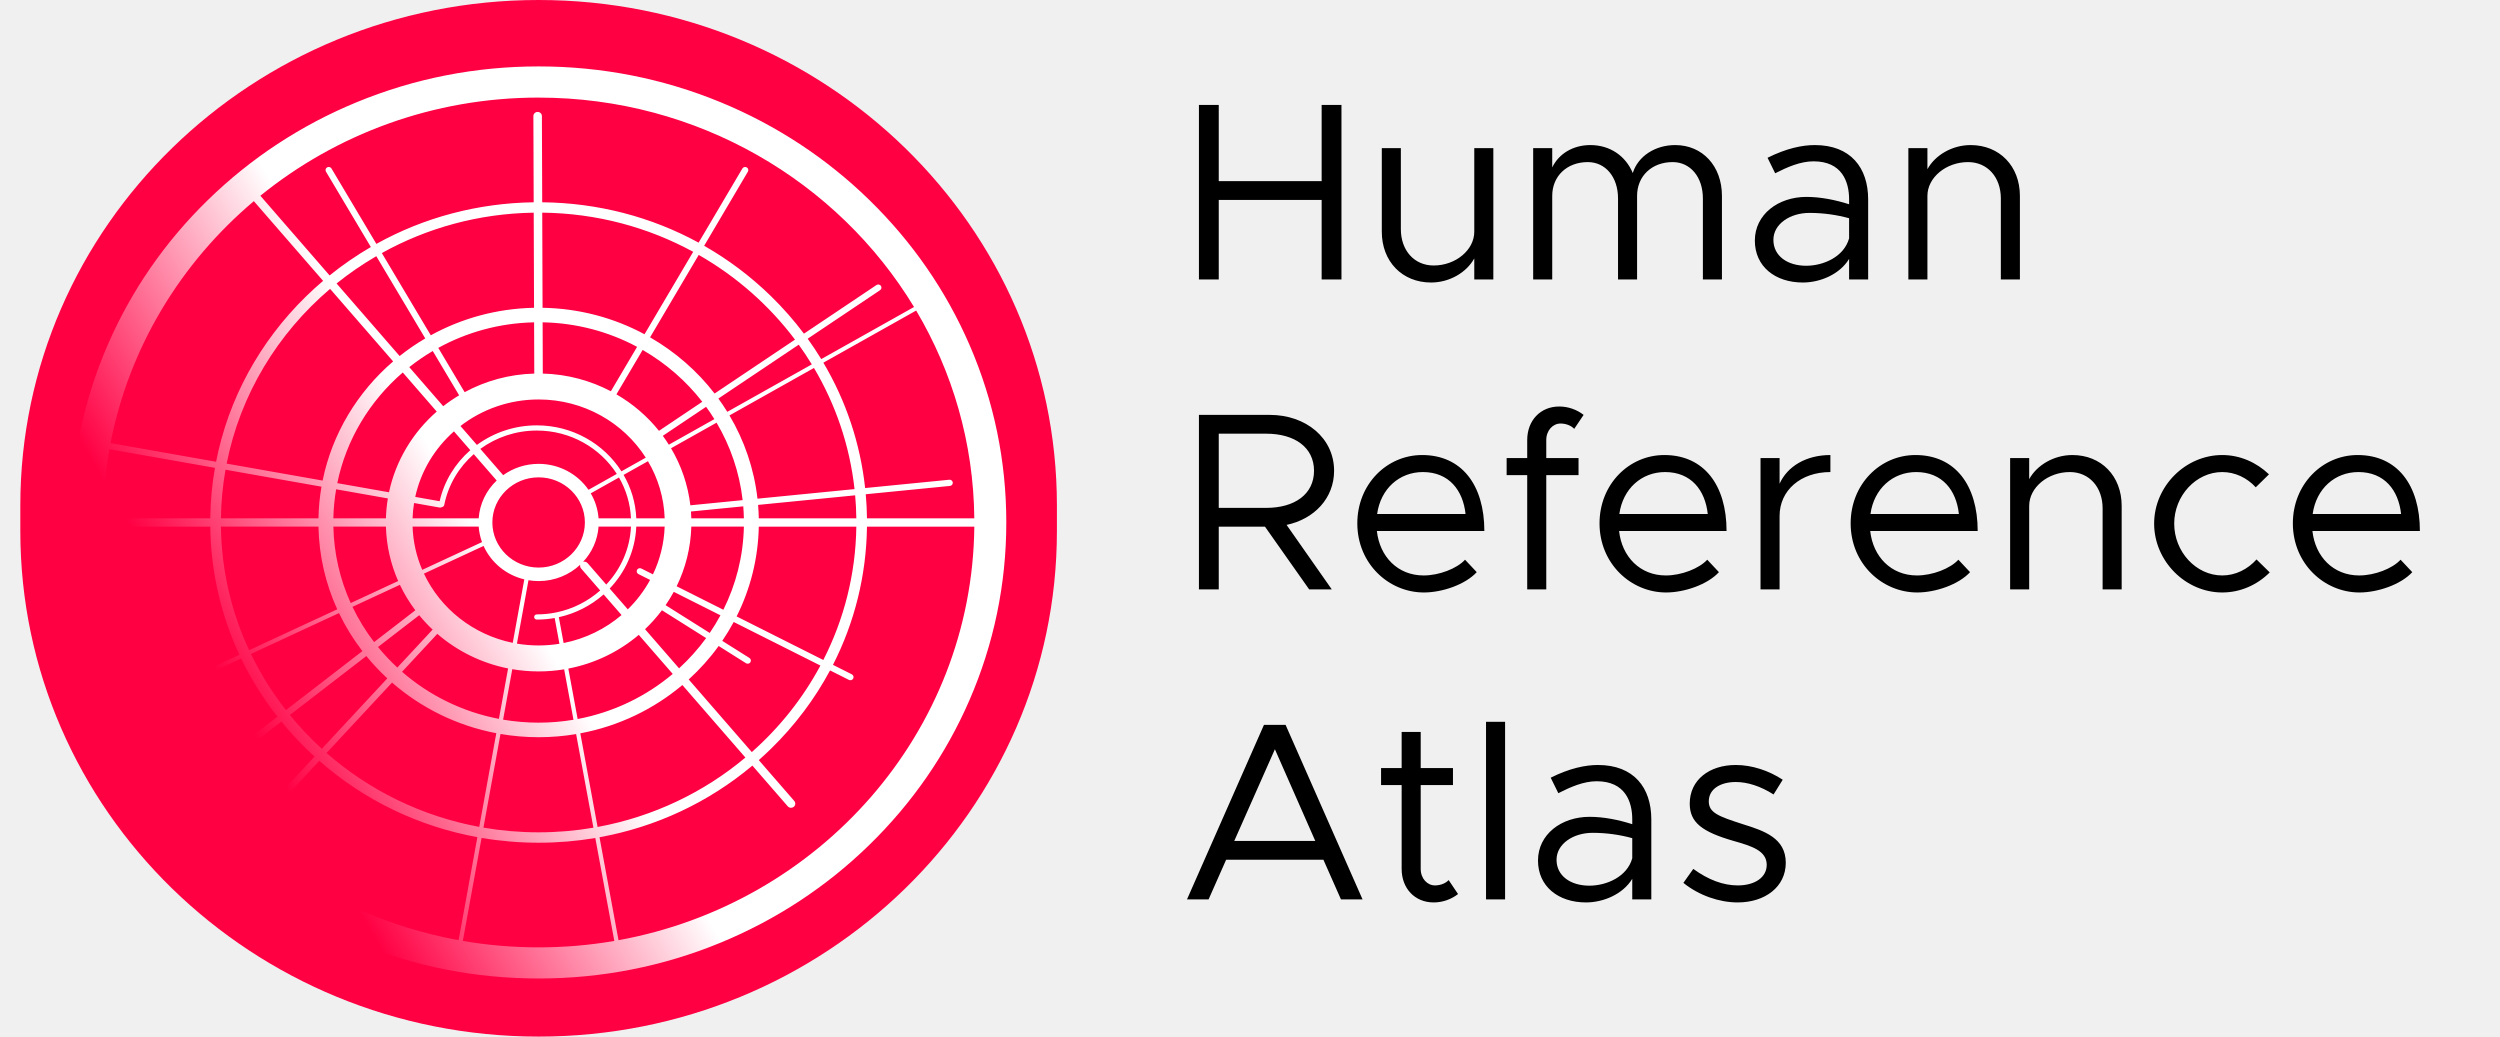
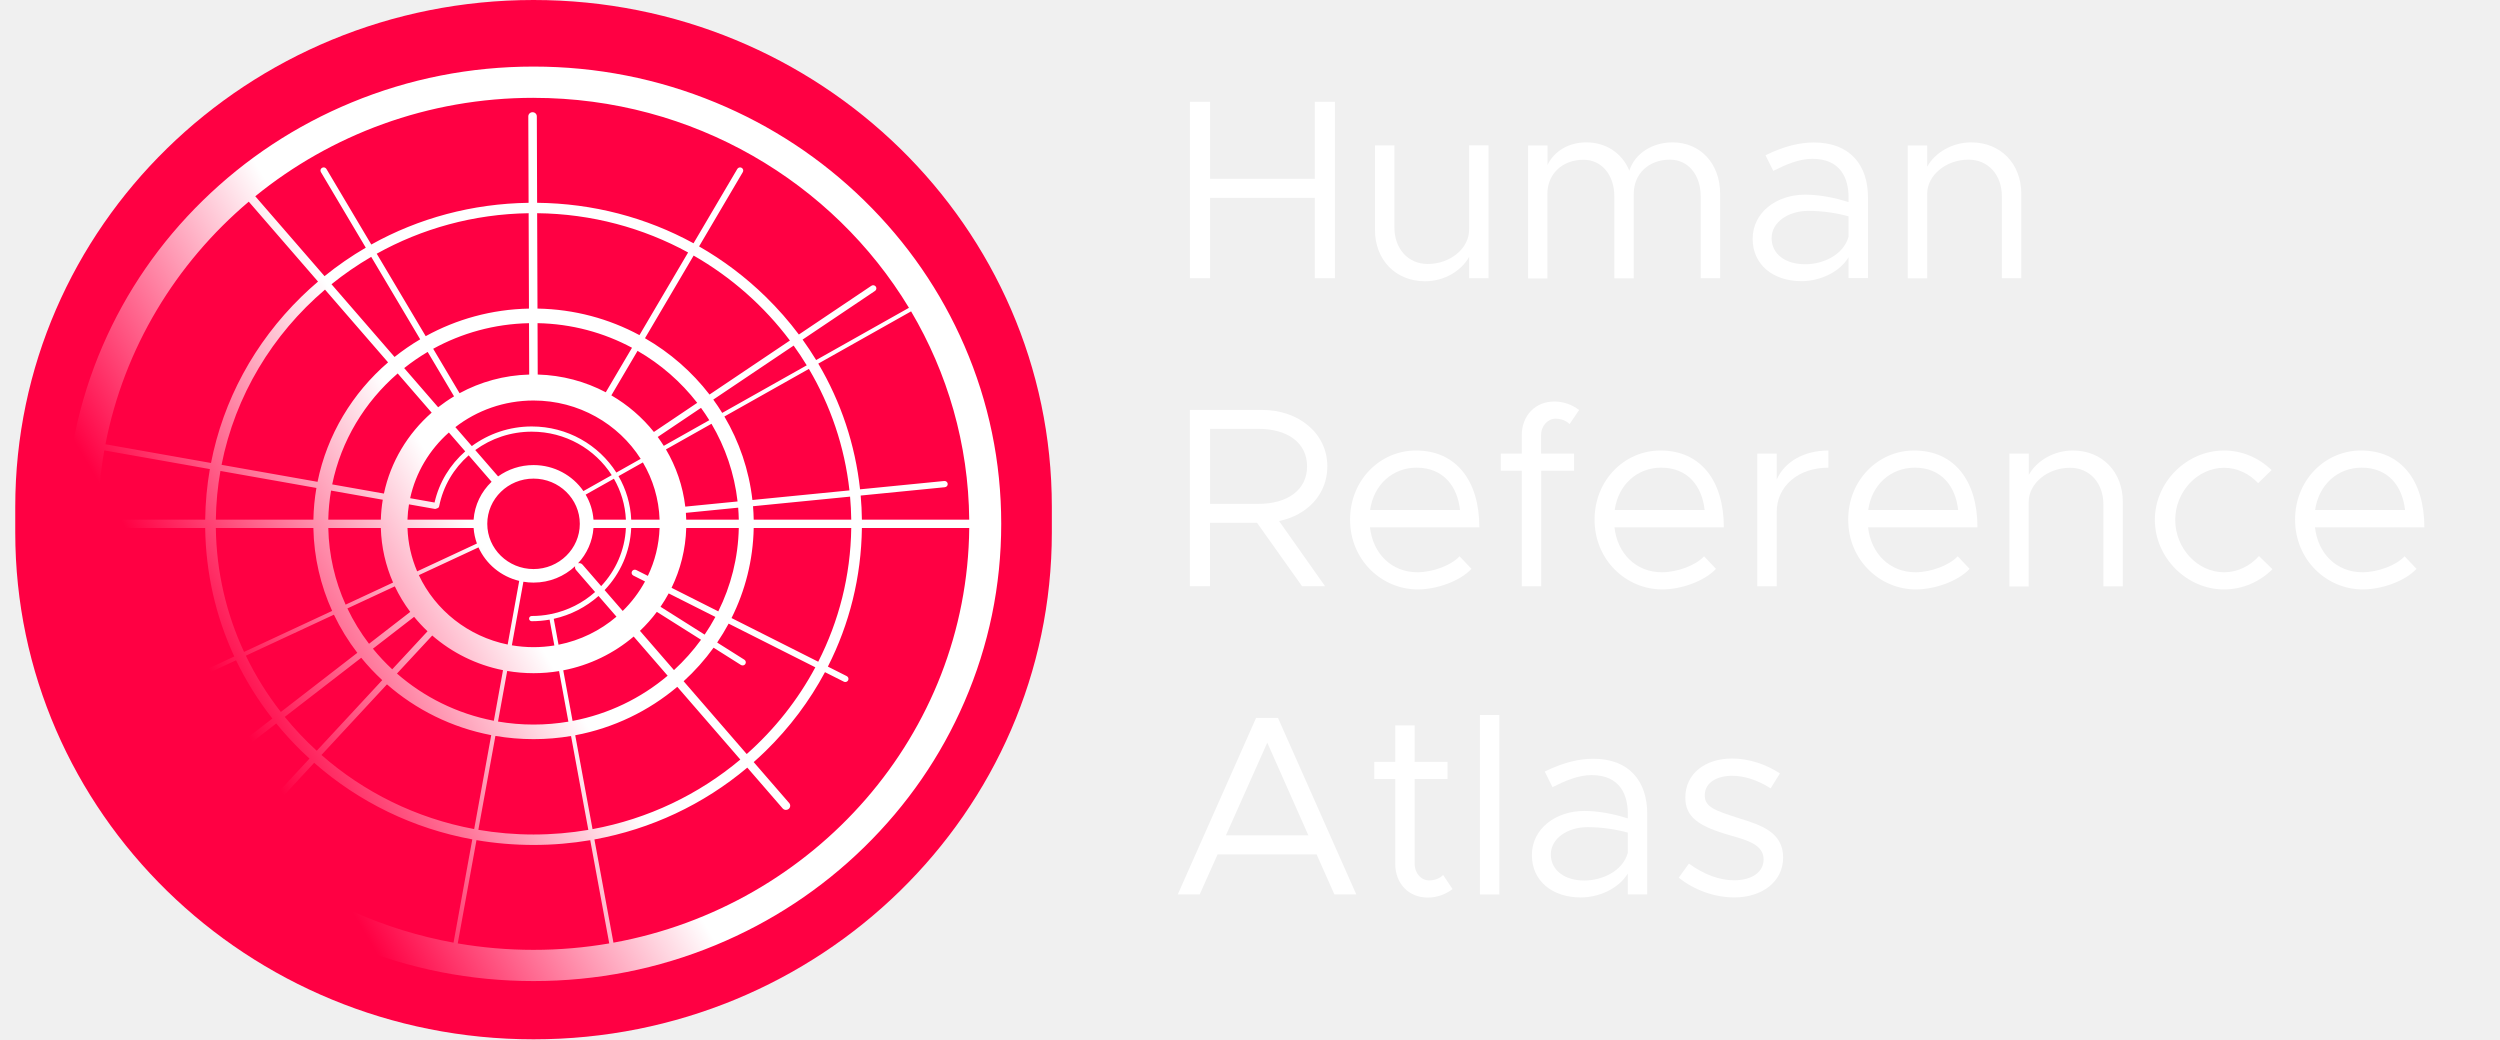
- <svg xmlns="http://www.w3.org/2000/svg" width="246" height="102" viewBox="0 0 246 102" fill="none">
-   <path d="M104 49.731C104 22.265 81.166 0 53 0C24.834 0 2 22.265 2 49.731V52.269C2 79.734 24.834 102 53 102C81.166 102 104 79.734 104 52.269V49.731Z" fill="#FF0043" />
-   <path d="M95.403 33.941C93.085 28.598 89.767 23.799 85.541 19.678C81.316 15.557 76.394 12.322 70.914 10.062C65.24 7.722 59.213 6.535 53.001 6.535C46.788 6.535 40.762 7.721 35.087 10.062C29.607 12.323 24.686 15.558 20.46 19.678C16.233 23.798 12.915 28.598 10.598 33.941C8.199 39.475 6.981 45.352 6.981 51.409C6.981 57.467 8.198 63.344 10.598 68.877C12.916 74.221 16.234 79.019 20.46 83.14C24.685 87.261 29.607 90.497 35.087 92.756C40.762 95.096 46.788 96.284 53.001 96.284C59.213 96.284 65.24 95.097 70.914 92.756C76.394 90.496 81.316 87.261 85.541 83.14C89.767 79.019 93.086 74.221 95.403 68.877C97.802 63.344 99.02 57.467 99.02 51.409C99.02 45.352 97.804 39.475 95.403 33.941ZM95.873 51.001H85.311C85.3 50.207 85.261 49.418 85.19 48.634L93.473 47.816C93.646 47.799 93.772 47.649 93.754 47.48C93.736 47.312 93.582 47.188 93.409 47.206L85.13 48.024C84.653 43.641 83.252 39.456 81.019 35.687L90.151 30.558C93.725 36.589 95.799 43.565 95.872 51.001H95.873ZM10.128 51.001C10.151 48.685 10.368 46.414 10.763 44.203L21.15 46.037C20.865 47.663 20.711 49.322 20.69 51.001H10.128ZM22.188 46.22L31.634 47.889C31.459 48.904 31.357 49.943 31.337 51.001H21.739C21.761 49.374 21.914 47.778 22.189 46.22H22.188ZM66.819 65.764L63.472 61.913C64.077 61.339 64.634 60.715 65.134 60.049L69.483 62.787C68.698 63.865 67.804 64.861 66.819 65.764ZM37.195 63.665L41.249 60.539C41.658 61.037 42.099 61.511 42.569 61.953L39.096 65.688C38.416 65.057 37.781 64.381 37.195 63.665ZM39.633 36.653L42.975 40.498C40.625 42.553 38.94 45.316 38.278 48.44L33.189 47.541C34.07 43.245 36.389 39.449 39.632 36.653H39.633ZM62.822 56.489L63.969 57.065C63.387 58.135 62.645 59.111 61.774 59.96L59.993 57.913C61.534 56.299 62.51 54.166 62.611 51.817H65.403C65.345 53.491 64.938 55.08 64.249 56.517L63.109 55.943C62.955 55.866 62.765 55.925 62.686 56.075C62.606 56.225 62.667 56.41 62.821 56.488L62.822 56.489ZM41.715 56.446L47.584 53.722C48.315 55.346 49.793 56.579 51.591 57.01L50.454 63.256C46.563 62.462 43.336 59.886 41.715 56.446ZM44.668 42.447L46.278 44.298C44.796 45.593 43.715 47.328 43.26 49.32L40.859 48.895C41.409 46.365 42.773 44.124 44.669 42.447H44.668ZM43.259 49.943C43.278 49.946 43.297 49.948 43.315 49.948C43.38 49.948 43.441 49.928 43.492 49.893C43.6 49.879 43.693 49.8 43.714 49.69C44.107 47.701 45.156 45.969 46.617 44.688L48.873 47.284C47.865 48.242 47.206 49.548 47.102 51.001H40.596C40.614 50.492 40.663 49.99 40.744 49.498L43.259 49.943ZM57.819 55.411C57.708 55.283 57.533 55.238 57.378 55.284C58.245 54.354 58.802 53.148 58.898 51.819H62.088C61.988 54.012 61.082 56.005 59.654 57.522L57.82 55.412L57.819 55.411ZM48.448 51.41C48.448 48.963 50.491 46.971 53.001 46.971C55.51 46.971 57.553 48.963 57.553 51.41C57.553 53.858 55.51 55.849 53.001 55.849C50.491 55.849 48.448 53.858 48.448 51.41ZM58.898 51.002C58.834 50.111 58.562 49.278 58.129 48.544L60.908 46.984C61.601 48.181 62.021 49.547 62.088 51.002H58.898ZM57.909 48.197C56.846 46.658 55.043 45.643 53.001 45.643C51.697 45.643 50.492 46.057 49.513 46.756L47.265 44.17C48.827 43.032 50.758 42.366 52.821 42.366C56.138 42.366 59.053 44.072 60.694 46.632L57.908 48.197H57.909ZM47.103 51.819C47.142 52.349 47.253 52.86 47.429 53.343L41.548 56.073C40.982 54.756 40.648 53.322 40.597 51.819H47.103ZM52.002 57.094C52.327 57.148 52.66 57.178 53.001 57.178C54.589 57.178 56.032 56.563 57.096 55.565C57.06 55.691 57.087 55.832 57.18 55.94L59.058 58.102C57.861 59.162 56.38 59.923 54.741 60.261C54.724 60.26 54.708 60.261 54.691 60.263C54.671 60.266 54.652 60.273 54.634 60.282C54.048 60.396 53.442 60.456 52.822 60.456C52.678 60.456 52.56 60.57 52.56 60.711C52.56 60.852 52.678 60.967 52.822 60.967C53.422 60.967 54.009 60.914 54.58 60.813L55.048 63.348C54.382 63.456 53.699 63.513 53.001 63.513C52.303 63.513 51.56 63.451 50.866 63.334L52.002 57.094ZM54.99 60.731C56.66 60.362 58.169 59.576 59.396 58.491L61.161 60.521C59.566 61.881 57.613 62.85 55.459 63.274L54.989 60.73L54.99 60.731ZM62.612 51.003C62.545 49.456 62.099 48.002 61.362 46.729L63.76 45.382C64.745 47.048 65.335 48.962 65.404 51.003H62.612ZM61.148 46.378C59.417 43.665 56.333 41.855 52.822 41.855C50.631 41.855 48.58 42.566 46.927 43.78L45.309 41.919C47.424 40.285 50.098 39.308 53.001 39.308C57.445 39.308 61.352 41.598 63.544 45.033L61.148 46.378ZM65.22 42.885L69.48 40.029C69.766 40.422 70.038 40.826 70.295 41.24L65.814 43.757C65.626 43.459 65.428 43.168 65.22 42.885ZM64.842 42.393C63.691 40.959 62.271 39.737 60.657 38.803L63.236 34.434C65.517 35.747 67.513 37.484 69.106 39.535L64.842 42.394V42.393ZM60.11 38.5C58.105 37.447 55.829 36.823 53.411 36.759L53.394 31.716C56.755 31.779 59.919 32.647 62.69 34.13L60.11 38.499V38.5ZM52.573 36.76C50.094 36.827 47.763 37.484 45.721 38.59L43.126 34.231C45.926 32.695 49.137 31.789 52.555 31.718L52.573 36.761V36.76ZM45.179 38.899C44.634 39.224 44.111 39.582 43.614 39.971L40.272 36.125C41.003 35.546 41.774 35.015 42.583 34.538L45.179 38.898V38.899ZM38.165 49.045C38.058 49.684 37.993 50.338 37.974 51.003H32.802C32.822 50.032 32.916 49.078 33.076 48.147L38.164 49.045H38.165ZM37.974 51.82C38.028 53.716 38.452 55.521 39.179 57.173L34.51 59.341C33.464 57.032 32.86 54.49 32.803 51.82H37.975H37.974ZM39.35 57.546C39.771 58.433 40.281 59.273 40.867 60.053L36.811 63.181C35.985 62.104 35.271 60.942 34.682 59.712L39.35 57.546ZM43.031 62.371C44.972 64.051 47.359 65.251 49.996 65.774L49.093 70.738C45.478 70.044 42.208 68.408 39.561 66.104L43.032 62.371H43.031ZM50.408 65.849C51.251 65.992 52.116 66.068 53.001 66.068C53.885 66.068 54.695 65.996 55.513 65.863L56.429 70.825C55.315 71.012 54.169 71.11 53.001 71.11C51.832 71.11 50.641 71.008 49.505 70.814L50.408 65.849ZM55.924 65.789C58.541 65.284 60.916 64.115 62.855 62.47L66.196 66.314C63.577 68.523 60.371 70.086 56.841 70.751L55.924 65.789ZM65.495 59.55C65.786 59.127 66.054 58.689 66.298 58.237L70.893 60.547C70.572 61.145 70.218 61.724 69.838 62.283L65.495 59.55ZM66.581 57.69C67.454 55.901 67.966 53.915 68.026 51.819H73.198C73.136 54.746 72.417 57.518 71.179 60L66.582 57.69H66.581ZM68.026 51.002C68.02 50.777 68.008 50.554 67.992 50.332L73.137 49.824C73.168 50.214 73.189 50.606 73.198 51.002H68.026ZM67.932 49.722C67.693 47.697 67.029 45.796 66.03 44.107L70.509 41.591C71.866 43.882 72.762 46.465 73.076 49.214L67.932 49.722ZM71.78 40.877L80.095 36.207C82.216 39.788 83.611 43.825 84.086 48.128L74.536 49.07C74.201 46.114 73.239 43.34 71.78 40.877ZM71.566 40.525C71.289 40.079 70.997 39.642 70.688 39.217L78.595 33.917C79.048 34.545 79.477 35.192 79.882 35.854L71.566 40.524V40.525ZM70.317 38.723C68.598 36.498 66.439 34.614 63.967 33.194L68.754 25.084C72.466 27.204 75.693 30.05 78.227 33.419L70.316 38.723H70.317ZM63.421 32.89C60.434 31.285 57.018 30.348 53.388 30.285L53.356 20.925C58.74 20.984 63.802 22.376 68.21 24.779L63.421 32.89ZM52.55 30.286C48.865 30.36 45.405 31.335 42.389 32.993L37.571 24.9C41.995 22.442 47.09 21.008 52.517 20.927L52.55 30.286ZM41.846 33.302C40.963 33.821 40.12 34.4 39.324 35.034L33.119 27.895C34.347 26.907 35.654 26.009 37.028 25.21L41.846 33.302ZM38.685 35.563C35.187 38.571 32.689 42.659 31.746 47.288L22.301 45.619C23.649 38.815 27.322 32.809 32.481 28.424L38.685 35.563ZM31.336 51.82C31.393 54.71 32.047 57.46 33.184 59.956L24.514 63.98C22.782 60.263 21.796 56.149 21.737 51.82H31.335H31.336ZM33.358 60.328C33.994 61.656 34.767 62.909 35.66 64.069L28.134 69.874C26.797 68.165 25.64 66.314 24.691 64.35L33.357 60.327L33.358 60.328ZM36.046 64.555C36.682 65.333 37.373 66.067 38.112 66.751L31.668 73.681C30.537 72.651 29.485 71.54 28.52 70.358L36.046 64.555ZM38.576 67.165C41.423 69.647 44.945 71.407 48.836 72.148L47.158 81.365C41.452 80.31 36.29 77.737 32.131 74.095L38.576 67.165ZM49.249 72.224C50.468 72.432 51.722 72.542 53.002 72.542C54.281 72.542 55.492 72.435 56.69 72.234L58.392 81.446C56.64 81.745 54.839 81.901 53.001 81.901C51.163 81.901 49.335 81.743 47.57 81.44L49.248 72.224H49.249ZM57.102 72.16C60.892 71.449 64.333 69.774 67.145 67.407L73.347 74.543C69.272 77.957 64.289 80.365 58.804 81.373L57.102 72.16ZM67.768 66.86C68.862 65.865 69.852 64.762 70.716 63.566L73.404 65.259C73.457 65.292 73.516 65.308 73.574 65.308C73.677 65.308 73.778 65.259 73.838 65.168C73.932 65.026 73.89 64.836 73.745 64.744L71.07 63.061C71.477 62.462 71.854 61.843 72.198 61.204L80.729 65.491C79.005 68.707 76.712 71.587 73.977 74.004L67.769 66.86H67.768ZM72.483 60.657C73.825 57.979 74.603 54.984 74.665 51.821H84.263C84.199 56.528 83.037 60.979 81.014 64.944L72.483 60.656V60.657ZM74.665 51.004C74.656 50.56 74.633 50.12 74.597 49.682L84.147 48.74C84.214 49.487 84.252 50.242 84.263 51.004H74.665ZM53.001 9.604C68.71 9.604 82.474 17.886 89.942 30.208L80.809 35.336C80.392 34.653 79.948 33.983 79.476 33.328L86.6 28.553C86.743 28.457 86.779 28.266 86.681 28.127C86.582 27.987 86.386 27.952 86.244 28.048L79.108 32.832C78.13 31.531 77.044 30.292 75.852 29.131C73.862 27.19 71.656 25.535 69.289 24.184L73.594 16.89C73.681 16.742 73.628 16.555 73.478 16.471C73.328 16.386 73.136 16.437 73.049 16.583L68.743 23.877C64.085 21.336 58.827 19.96 53.353 19.904L53.323 11.421C53.323 11.196 53.135 11.013 52.904 11.013H52.903C52.672 11.013 52.485 11.197 52.485 11.422L52.514 19.905C47 19.984 41.71 21.4 37.035 23.999L32.619 16.581C32.532 16.435 32.339 16.385 32.189 16.47C32.039 16.554 31.988 16.742 32.075 16.889L36.492 24.307C35.077 25.131 33.719 26.065 32.432 27.103L25.619 19.262C33.051 13.232 42.6 9.602 53.002 9.602L53.001 9.604ZM24.978 19.794L31.793 27.636C31.23 28.114 30.682 28.611 30.149 29.131C25.516 33.648 22.464 39.297 21.262 45.438L10.875 43.602C12.711 34.166 17.808 25.843 24.978 19.794ZM10.128 51.821H20.69C20.748 56.24 21.732 60.513 23.553 64.428L14.034 68.847C11.58 63.653 10.188 57.89 10.128 51.821ZM14.211 69.217L23.728 64.8C24.699 66.814 25.894 68.73 27.299 70.519L20.449 75.801C20.313 75.907 20.29 76.1 20.398 76.232C20.46 76.308 20.552 76.348 20.644 76.348C20.712 76.348 20.781 76.327 20.839 76.282L27.685 71.002C28.449 71.937 29.27 72.836 30.149 73.694C30.413 73.952 30.681 74.201 30.953 74.448L24.882 80.976C24.766 81.102 24.775 81.295 24.904 81.409C24.964 81.463 25.04 81.489 25.115 81.489C25.201 81.489 25.285 81.455 25.347 81.389L31.415 74.864C35.845 78.751 41.199 81.322 46.973 82.378L45.127 92.514C31.429 90.026 20 81.165 14.209 69.217H14.211ZM45.541 92.588L47.386 82.453C49.222 82.764 51.097 82.924 52.999 82.924C54.902 82.924 56.753 82.766 58.578 82.459L60.449 92.589C58.03 93.004 55.54 93.221 52.999 93.221C50.459 93.221 47.964 93.004 45.54 92.588H45.541ZM60.862 92.516L58.991 82.385C64.543 81.376 69.706 78.967 74.035 75.336L77.517 79.343C77.6 79.438 77.719 79.487 77.837 79.487C77.932 79.487 78.029 79.456 78.107 79.39C78.284 79.244 78.305 78.987 78.157 78.814L74.664 74.795C75.067 74.438 75.462 74.072 75.85 73.694C78.217 71.386 80.171 68.781 81.677 65.968L83.531 66.9C83.578 66.923 83.627 66.934 83.675 66.934C83.789 66.934 83.899 66.873 83.955 66.767C84.034 66.617 83.974 66.432 83.82 66.354L81.964 65.421C84.095 61.241 85.249 56.617 85.311 51.821H95.873C95.673 72.075 80.63 88.928 60.862 92.515V92.516Z" fill="url(#paint0_linear_190_18)" />
-   <path d="M130.05 10.325H132V27.5H130.05V19.675H119.925V27.5H117.975V10.325H119.925V17.825H130.05V10.325ZM145.069 14.575H146.944V27.5H145.069V25.425C144.319 26.8 142.644 27.8 140.819 27.8C137.969 27.8 135.969 25.725 135.969 22.8V14.575H137.844V22.55C137.844 24.65 139.169 26.125 141.069 26.125C143.244 26.125 145.069 24.6 145.069 22.8V14.575ZM164.839 14.275C167.539 14.275 169.439 16.35 169.439 19.275V27.5H167.564V19.525C167.564 17.425 166.339 15.95 164.589 15.95C162.539 15.95 161.089 17.325 161.089 19.275V27.5H159.214V19.525C159.214 17.425 157.989 15.95 156.239 15.95C154.189 15.95 152.739 17.325 152.739 19.275V27.5H150.864V14.575H152.739V16.475C153.389 15.125 154.789 14.275 156.489 14.275C158.439 14.275 159.964 15.35 160.664 17.025C161.189 15.35 162.889 14.275 164.839 14.275ZM178.577 14.275C182.102 14.275 183.827 16.5 183.827 19.625V27.5H181.952V25.475C181.027 27 179.102 27.8 177.402 27.8C174.677 27.8 172.677 26.225 172.677 23.675C172.677 21.1 174.977 19.375 177.752 19.375C179.152 19.375 180.627 19.675 181.952 20.1V19.625C181.952 17.875 181.252 15.875 178.452 15.875C177.152 15.875 175.852 16.45 174.677 17.05L173.927 15.525C175.777 14.6 177.327 14.275 178.577 14.275ZM177.727 26.15C179.427 26.15 181.452 25.275 181.952 23.45V21.475C180.777 21.15 179.452 20.95 178.052 20.95C176.127 20.95 174.502 22.05 174.502 23.6C174.502 25.2 175.902 26.15 177.727 26.15ZM193.908 14.275C196.758 14.275 198.758 16.35 198.758 19.275V27.5H196.883V19.525C196.883 17.425 195.558 15.95 193.658 15.95C191.483 15.95 189.658 17.475 189.658 19.275V27.5H187.783V14.575H189.658V16.65C190.408 15.275 192.083 14.275 193.908 14.275Z" fill="currentColor" />
-   <path d="M131.275 46.325C131.275 49.025 129.325 51.075 126.6 51.65L131.05 58H128.825L124.475 51.825H119.925V58H117.975V40.825H124.95C128.5 40.825 131.275 43.1 131.275 46.325ZM119.925 42.675V49.975H124.6C127.4 49.975 129.3 48.625 129.3 46.325C129.3 44.025 127.4 42.675 124.6 42.675H119.925ZM140.085 56.625C141.61 56.625 143.36 55.95 144.16 55.075L145.31 56.3C144.185 57.525 141.91 58.3 140.11 58.3C136.66 58.3 133.56 55.475 133.56 51.5C133.56 47.65 136.46 44.775 139.935 44.775C143.835 44.775 146.06 47.725 146.06 52.25H135.485C135.76 54.775 137.535 56.625 140.085 56.625ZM140.01 46.45C137.71 46.45 135.86 48.075 135.51 50.575H144.21C143.96 48.25 142.585 46.45 140.01 46.45ZM152.153 43.3V45.075H155.328V46.75H152.153V58H150.278V46.75H148.253V45.075H150.278V43.3C150.278 41.375 151.578 40 153.428 40C154.303 40 155.153 40.3 155.828 40.825L154.903 42.2C154.628 41.9 154.128 41.675 153.553 41.675C152.803 41.675 152.153 42.35 152.153 43.3ZM163.918 56.625C165.443 56.625 167.193 55.95 167.993 55.075L169.143 56.3C168.018 57.525 165.743 58.3 163.943 58.3C160.493 58.3 157.393 55.475 157.393 51.5C157.393 47.65 160.293 44.775 163.768 44.775C167.668 44.775 169.893 47.725 169.893 52.25H159.318C159.593 54.775 161.368 56.625 163.918 56.625ZM163.843 46.45C161.543 46.45 159.693 48.075 159.343 50.575H168.043C167.793 48.25 166.418 46.45 163.843 46.45ZM175.111 47.6C175.886 45.875 177.736 44.775 180.111 44.775V46.45C177.186 46.45 175.111 48.25 175.111 50.775V58H173.236V45.075H175.111V47.6ZM188.629 56.625C190.154 56.625 191.904 55.95 192.704 55.075L193.854 56.3C192.729 57.525 190.454 58.3 188.654 58.3C185.204 58.3 182.104 55.475 182.104 51.5C182.104 47.65 185.004 44.775 188.479 44.775C192.379 44.775 194.604 47.725 194.604 52.25H184.029C184.304 54.775 186.079 56.625 188.629 56.625ZM188.554 46.45C186.254 46.45 184.404 48.075 184.054 50.575H192.754C192.504 48.25 191.129 46.45 188.554 46.45ZM203.922 44.775C206.772 44.775 208.772 46.85 208.772 49.775V58H206.897V50.025C206.897 47.925 205.572 46.45 203.672 46.45C201.497 46.45 199.672 47.975 199.672 49.775V58H197.797V45.075H199.672V47.15C200.422 45.775 202.097 44.775 203.922 44.775ZM218.667 58.3C215.042 58.3 211.967 55.2 211.967 51.525C211.967 47.85 215.042 44.775 218.667 44.775C220.417 44.775 222.042 45.5 223.267 46.675L221.967 47.95C221.117 47.025 219.942 46.45 218.667 46.45C216.092 46.45 213.942 48.775 213.942 51.525C213.942 54.3 216.092 56.625 218.667 56.625C219.967 56.625 221.167 56.025 222.042 55.05L223.342 56.325C222.117 57.55 220.467 58.3 218.667 58.3ZM232.142 56.625C233.667 56.625 235.417 55.95 236.217 55.075L237.367 56.3C236.242 57.525 233.967 58.3 232.167 58.3C228.717 58.3 225.617 55.475 225.617 51.5C225.617 47.65 228.517 44.775 231.992 44.775C235.892 44.775 238.117 47.725 238.117 52.25H227.542C227.817 54.775 229.592 56.625 232.142 56.625ZM232.067 46.45C229.767 46.45 227.917 48.075 227.567 50.575H236.267C236.017 48.25 234.642 46.45 232.067 46.45Z" fill="currentColor" />
-   <path d="M131.95 88.5L130.225 84.6H120.65L118.925 88.5H116.8L124.375 71.325H126.5L134.075 88.5H131.95ZM121.45 82.75H129.425L125.45 73.725L121.45 82.75ZM142.547 86.6L143.472 87.975C142.797 88.5 141.947 88.8 141.072 88.8C139.222 88.8 137.922 87.425 137.922 85.5V77.25H135.897V75.575H137.922V72.025H139.797V75.575H142.972V77.25H139.797V85.5C139.797 86.45 140.447 87.125 141.197 87.125C141.772 87.125 142.272 86.9 142.547 86.6ZM146.225 88.5V71.025H148.1V88.5H146.225ZM157.239 75.275C160.764 75.275 162.489 77.5 162.489 80.625V88.5H160.614V86.475C159.689 88 157.764 88.8 156.064 88.8C153.339 88.8 151.339 87.225 151.339 84.675C151.339 82.1 153.639 80.375 156.414 80.375C157.814 80.375 159.289 80.675 160.614 81.1V80.625C160.614 78.875 159.914 76.875 157.114 76.875C155.814 76.875 154.514 77.45 153.339 78.05L152.589 76.525C154.439 75.6 155.989 75.275 157.239 75.275ZM156.389 87.15C158.089 87.15 160.114 86.275 160.614 84.45V82.475C159.439 82.15 158.114 81.95 156.714 81.95C154.789 81.95 153.164 83.05 153.164 84.6C153.164 86.2 154.564 87.15 156.389 87.15ZM170.995 88.8C169.195 88.8 167.195 88.125 165.645 86.875L166.62 85.5C168.095 86.575 169.57 87.125 170.995 87.125C172.695 87.125 173.845 86.325 173.845 85.1C173.845 83.7 172.345 83.25 170.595 82.75C167.47 81.85 166.27 80.925 166.27 79.075C166.27 76.725 168.22 75.275 170.795 75.275C172.395 75.275 174.045 75.825 175.42 76.725L174.52 78.175C173.22 77.35 171.945 76.95 170.795 76.95C169.345 76.95 168.145 77.6 168.145 78.85C168.145 79.975 169.095 80.325 171.495 81.1C173.57 81.75 175.72 82.45 175.72 84.9C175.72 87.275 173.67 88.8 170.995 88.8Z" fill="currentColor" />
+ <svg xmlns="http://www.w3.org/2000/svg" width="178" height="74" viewBox="0 0 178 74" fill="none">
+   <path d="M95.048 7.246V19.808H93.614V14.088H86.158V19.808H84.725V7.246H86.158V12.731H93.614V7.246H95.048Z" fill="white" />
+   <path d="M105.982 10.354V19.807H104.6V18.291C104.048 19.293 102.818 20.026 101.47 20.026C99.374 20.026 97.898 18.51 97.898 16.37V10.354H99.281V16.184C99.281 17.718 100.257 18.796 101.656 18.796C103.259 18.796 104.6 17.684 104.6 16.361V10.346H105.982V10.354Z" fill="white" />
+   <path d="M122.473 13.793V19.809H121.09V13.979C121.09 12.445 120.191 11.367 118.902 11.367C117.392 11.367 116.323 12.369 116.323 13.802V19.817H114.94V13.987C114.94 12.454 114.041 11.375 112.752 11.375C111.242 11.375 110.173 12.378 110.173 13.81V19.826H108.799V10.356H110.182V11.746C110.657 10.76 111.691 10.137 112.938 10.137C114.372 10.137 115.5 10.92 116.009 12.15C116.399 10.929 117.646 10.137 119.08 10.137C121.073 10.137 122.473 11.653 122.473 13.793Z" fill="white" />
+   <path d="M133 14.046V19.8H131.618V18.317C130.939 19.429 129.522 20.019 128.267 20.019C126.265 20.019 124.789 18.865 124.789 17.003C124.789 15.124 126.486 13.86 128.521 13.86C129.556 13.86 130.642 14.079 131.618 14.391V14.046C131.618 12.765 131.1 11.307 129.039 11.307C128.08 11.307 127.122 11.729 126.257 12.167L125.705 11.055C127.071 10.38 128.208 10.145 129.132 10.145C131.728 10.136 133 11.762 133 14.046ZM131.618 16.843V15.402C130.752 15.166 129.777 15.014 128.75 15.014C127.334 15.014 126.138 15.815 126.138 16.952C126.138 18.123 127.164 18.814 128.513 18.814C129.76 18.823 131.253 18.182 131.618 16.843Z" fill="white" />
+   <path d="M143.916 13.793V19.809H142.533V13.979C142.533 12.445 141.558 11.367 140.158 11.367C138.555 11.367 137.215 12.479 137.215 13.802V19.817H135.832V10.356H137.215V11.872C137.766 10.87 138.996 10.137 140.345 10.137C142.44 10.137 143.916 11.653 143.916 13.793Z" fill="white" />
+   <path d="M91.07 37.097L94.345 41.739H92.707L89.501 37.223H86.15V41.739H84.717V29.186H89.849C92.462 29.186 94.506 30.845 94.506 33.204C94.514 35.184 93.081 36.684 91.07 37.097ZM86.159 35.875H89.603C91.664 35.875 93.064 34.889 93.064 33.204C93.064 31.519 91.664 30.534 89.603 30.534H86.159V35.875Z" fill="white" />
+   <path d="M103.921 39.608L104.769 40.502C103.938 41.395 102.266 41.968 100.943 41.968C98.407 41.968 96.125 39.903 96.125 36.997C96.125 34.182 98.263 32.076 100.816 32.076C103.683 32.076 105.329 34.233 105.329 37.544H97.542C97.745 39.389 99.052 40.746 100.926 40.746C102.046 40.737 103.327 40.249 103.921 39.608ZM97.55 36.314H103.954C103.768 34.612 102.758 33.298 100.858 33.298C99.17 33.298 97.813 34.486 97.55 36.314Z" fill="white" />
+   <path d="M109.733 32.295H112.074V33.517H109.733V41.74H108.35V33.517H106.857V32.295H108.35V30.997C108.35 29.59 109.309 28.588 110.666 28.588C111.311 28.588 111.939 28.807 112.431 29.195L111.752 30.197C111.548 29.978 111.184 29.81 110.759 29.81C110.208 29.81 109.725 30.307 109.725 30.997V32.295H109.733Z" fill="white" />
+   <path d="M121.329 39.608L122.177 40.502C121.346 41.395 119.675 41.968 118.351 41.968C115.815 41.968 113.533 39.903 113.533 36.997C113.533 34.182 115.671 32.076 118.224 32.076C121.091 32.076 122.737 34.233 122.737 37.544H114.95C115.153 39.389 116.46 40.746 118.334 40.746C119.454 40.737 120.743 40.249 121.329 39.608ZM114.967 36.314H121.371C121.185 34.612 120.175 33.298 118.275 33.298C116.587 33.298 115.221 34.486 114.967 36.314Z" fill="white" />
+   <path d="M130.183 32.076V33.298C128.029 33.298 126.502 34.612 126.502 36.457V41.74H125.119V32.295H126.502V34.14C127.07 32.877 128.436 32.076 130.183 32.076Z" fill="white" />
+   <path d="M139.387 39.608L140.236 40.502C139.404 41.395 137.733 41.968 136.41 41.968C133.874 41.968 131.592 39.903 131.592 36.997C131.592 34.182 133.729 32.076 136.283 32.076C139.15 32.076 140.795 34.233 140.795 37.544H133.008C133.212 39.389 134.518 40.746 136.393 40.746C137.504 40.737 138.794 40.249 139.387 39.608ZM133.017 36.314H139.421C139.235 34.612 138.225 33.298 136.334 33.298C134.637 33.298 133.271 34.486 133.017 36.314Z" fill="white" />
+   <path d="M151.144 35.733V41.748H149.761V35.918C149.761 34.385 148.786 33.306 147.386 33.306C145.783 33.306 144.443 34.418 144.443 35.741V41.757H143.068V32.295H144.451V33.812C145.002 32.809 146.232 32.076 147.581 32.076C149.676 32.076 151.144 33.593 151.144 35.733Z" fill="white" />
+   <path d="M153.426 37.013C153.426 34.326 155.691 32.076 158.354 32.076C159.644 32.076 160.84 32.607 161.739 33.466L160.78 34.402C160.153 33.727 159.287 33.306 158.354 33.306C156.463 33.306 154.876 35.008 154.876 37.013C154.876 39.044 156.463 40.746 158.354 40.746C159.313 40.746 160.195 40.308 160.84 39.592L161.798 40.527C160.899 41.42 159.677 41.968 158.354 41.968C155.691 41.968 153.426 39.701 153.426 37.013Z" fill="white" />
+   <path d="M171.206 39.608L172.054 40.502C171.223 41.395 169.552 41.968 168.228 41.968C165.692 41.968 163.41 39.903 163.41 36.997C163.41 34.182 165.548 32.076 168.101 32.076C170.968 32.076 172.614 34.233 172.614 37.544H164.827C165.03 39.389 166.337 40.746 168.211 40.746C169.331 40.737 170.62 40.249 171.206 39.608ZM164.835 36.314H171.24C171.053 34.612 170.044 33.298 168.152 33.298C166.455 33.298 165.098 34.486 164.835 36.314Z" fill="white" />
+   <path d="M93.742 60.832H86.693L85.42 63.679H83.859L89.433 51.117H90.993L96.566 63.679H95.006L93.742 60.832ZM93.156 59.475L90.23 52.878L87.286 59.475H93.156Z" fill="white" />
+   <path d="M103.421 63.301C102.92 63.688 102.301 63.907 101.656 63.907C100.291 63.907 99.341 62.905 99.341 61.498V55.465H97.848V54.243H99.341V51.648H100.723V54.243H103.064V55.465H100.723V61.498C100.723 62.189 101.198 62.686 101.758 62.686C102.182 62.686 102.547 62.517 102.751 62.298L103.421 63.301Z" fill="white" />
+   <path d="M105.371 50.906H106.754V63.688H105.371V50.906Z" fill="white" />
+   <path d="M117.282 57.925V63.679H115.899V62.196C115.22 63.308 113.804 63.898 112.548 63.898C110.546 63.898 109.07 62.744 109.07 60.882C109.07 59.003 110.767 57.739 112.803 57.739C113.829 57.739 114.923 57.958 115.899 58.27V57.925C115.899 56.644 115.381 55.186 113.32 55.186C112.362 55.186 111.403 55.608 110.538 56.046L109.986 54.934C111.352 54.26 112.489 54.024 113.413 54.024C116.009 54.007 117.282 55.641 117.282 57.925ZM115.899 60.722V59.281C115.034 59.045 114.058 58.893 113.032 58.893C111.615 58.893 110.419 59.694 110.419 60.831C110.419 62.002 111.454 62.693 112.794 62.693C114.041 62.693 115.534 62.053 115.899 60.722Z" fill="white" />
+   <path d="M119.529 62.49L120.25 61.488C121.336 62.271 122.422 62.676 123.474 62.676C124.729 62.676 125.569 62.094 125.569 61.193C125.569 60.165 124.466 59.836 123.177 59.474C120.878 58.817 119.996 58.143 119.996 56.786C119.996 55.068 121.429 54.006 123.33 54.006C124.509 54.006 125.722 54.41 126.731 55.068L126.069 56.129C125.111 55.522 124.178 55.236 123.33 55.236C122.261 55.236 121.379 55.708 121.379 56.626C121.379 57.452 122.074 57.705 123.847 58.269C125.374 58.741 126.96 59.255 126.96 61.05C126.96 62.785 125.45 63.897 123.482 63.897C122.142 63.897 120.666 63.409 119.529 62.49Z" fill="white" />
+   <path d="M74.891 36.08C74.891 16.153 58.369 0 37.988 0C17.608 0 1.086 16.153 1.086 36.08V37.92C1.086 57.847 17.608 74 37.988 74C58.369 74 74.891 57.847 74.891 37.92V36.08Z" fill="#FF0043" />
+   <path d="M68.669 24.623C66.992 20.747 64.591 17.265 61.534 14.276C58.477 11.286 54.915 8.939 50.95 7.299C46.844 5.602 42.483 4.74 37.988 4.74C33.493 4.74 29.132 5.601 25.026 7.299C21.061 8.939 17.5 11.286 14.442 14.276C11.384 17.265 8.984 20.747 7.307 24.623C5.571 28.638 4.689 32.901 4.689 37.296C4.689 41.691 5.57 45.955 7.307 49.969C8.984 53.846 11.385 57.327 14.442 60.317C17.5 63.306 21.061 65.654 25.026 67.293C29.132 68.991 33.493 69.852 37.988 69.852C42.483 69.852 46.844 68.991 50.95 67.293C54.915 65.653 58.477 63.306 61.534 60.317C64.591 57.327 66.993 53.846 68.669 49.969C70.406 45.955 71.287 41.691 71.287 37.296C71.287 32.901 70.407 28.638 68.669 24.623ZM69.01 37H61.367C61.36 36.424 61.331 35.851 61.28 35.283L67.273 34.69C67.398 34.677 67.49 34.568 67.477 34.446C67.464 34.323 67.352 34.234 67.227 34.247L61.236 34.84C60.891 31.66 59.877 28.625 58.261 25.89L64.87 22.169C67.455 26.544 68.956 31.605 69.009 37H69.01ZM6.967 37C6.983 35.32 7.14 33.672 7.426 32.068L14.942 33.399C14.736 34.578 14.624 35.782 14.609 37H6.967ZM15.693 33.532L22.528 34.742C22.401 35.478 22.328 36.232 22.313 37H15.368C15.384 35.819 15.495 34.661 15.694 33.532H15.693ZM47.987 47.711L45.565 44.917C46.003 44.5 46.406 44.048 46.767 43.564L49.914 45.55C49.346 46.333 48.7 47.055 47.987 47.711ZM26.552 46.187L29.485 43.919C29.781 44.281 30.1 44.624 30.44 44.946L27.927 47.655C27.435 47.198 26.976 46.707 26.552 46.187ZM28.316 26.59L30.734 29.38C29.034 30.871 27.814 32.876 27.335 35.142L23.653 34.489C24.291 31.373 25.968 28.619 28.315 26.59H28.316ZM45.095 40.981L45.925 41.4C45.503 42.176 44.967 42.884 44.337 43.5L43.048 42.014C44.163 40.844 44.869 39.296 44.942 37.592H46.962C46.921 38.806 46.626 39.959 46.127 41.002L45.303 40.586C45.191 40.529 45.054 40.572 44.996 40.681C44.938 40.79 44.983 40.924 45.094 40.981L45.095 40.981ZM29.822 40.95L34.069 38.974C34.598 40.152 35.667 41.047 36.968 41.36L36.146 45.891C33.33 45.315 30.995 43.446 29.822 40.95ZM31.959 30.794L33.124 32.137C32.052 33.076 31.269 34.335 30.94 35.78L29.203 35.472C29.601 33.637 30.587 32.011 31.96 30.794H31.959ZM30.939 36.232C30.953 36.234 30.967 36.236 30.98 36.236C31.027 36.236 31.071 36.221 31.108 36.196C31.186 36.186 31.253 36.129 31.268 36.048C31.553 34.606 32.312 33.349 33.369 32.419L35.001 34.303C34.272 34.999 33.796 35.946 33.72 37H29.012C29.025 36.63 29.061 36.266 29.119 35.91L30.939 36.232ZM41.475 40.199C41.394 40.107 41.268 40.074 41.156 40.107C41.783 39.433 42.186 38.557 42.256 37.593H44.564C44.491 39.184 43.836 40.63 42.803 41.731L41.475 40.2L41.475 40.199ZM34.694 37.297C34.694 35.521 36.172 34.077 37.988 34.077C39.804 34.077 41.282 35.521 41.282 37.297C41.282 39.072 39.804 40.517 37.988 40.517C36.172 40.517 34.694 39.072 34.694 37.297ZM42.256 37C42.209 36.355 42.012 35.75 41.699 35.217L43.71 34.085C44.211 34.954 44.515 35.945 44.564 37H42.256ZM41.54 34.965C40.77 33.849 39.466 33.113 37.988 33.113C37.045 33.113 36.173 33.413 35.465 33.92L33.838 32.044C34.968 31.218 36.365 30.735 37.858 30.735C40.258 30.735 42.368 31.973 43.555 33.83L41.539 34.965H41.54ZM33.721 37.593C33.749 37.978 33.829 38.349 33.956 38.699L29.701 40.68C29.292 39.724 29.05 38.684 29.013 37.593H33.721ZM37.266 41.42C37.501 41.46 37.742 41.481 37.988 41.481C39.138 41.481 40.182 41.035 40.952 40.311C40.926 40.403 40.945 40.505 41.012 40.583L42.371 42.151C41.505 42.921 40.434 43.473 39.248 43.718C39.236 43.717 39.223 43.718 39.211 43.719C39.197 43.721 39.183 43.727 39.17 43.733C38.746 43.816 38.307 43.859 37.859 43.859C37.755 43.859 37.67 43.942 37.67 44.045C37.67 44.147 37.755 44.23 37.859 44.23C38.293 44.23 38.718 44.191 39.131 44.118L39.47 45.957C38.988 46.036 38.493 46.078 37.988 46.078C37.483 46.078 36.946 46.032 36.444 45.947L37.266 41.42ZM39.427 44.059C40.636 43.791 41.728 43.221 42.616 42.434L43.893 43.907C42.739 44.894 41.325 45.596 39.767 45.904L39.427 44.058L39.427 44.059ZM44.943 37.001C44.895 35.879 44.572 34.825 44.038 33.901L45.773 32.924C46.486 34.132 46.913 35.521 46.963 37.001H44.943ZM43.884 33.646C42.631 31.677 40.4 30.364 37.859 30.364C36.274 30.364 34.79 30.881 33.593 31.761L32.422 30.411C33.953 29.226 35.888 28.517 37.988 28.517C41.204 28.517 44.031 30.178 45.617 32.67L43.884 33.646ZM46.83 31.112L49.912 29.04C50.119 29.325 50.316 29.618 50.502 29.918L47.26 31.744C47.124 31.528 46.981 31.317 46.83 31.112ZM46.557 30.755C45.723 29.714 44.696 28.828 43.528 28.15L45.394 24.981C47.045 25.933 48.489 27.194 49.642 28.682L46.557 30.756V30.755ZM43.132 27.931C41.682 27.166 40.035 26.714 38.285 26.667L38.273 23.009C40.705 23.055 42.994 23.684 44.999 24.76L43.132 27.93V27.931ZM37.679 26.668C35.885 26.717 34.198 27.194 32.721 27.996L30.843 24.833C32.869 23.719 35.193 23.062 37.666 23.01L37.679 26.669V26.668ZM32.328 28.22C31.934 28.456 31.556 28.716 31.196 28.997L28.778 26.208C29.307 25.787 29.865 25.403 30.45 25.056L32.328 28.219V28.22ZM27.253 35.581C27.176 36.045 27.129 36.519 27.115 37.001H23.373C23.388 36.297 23.455 35.605 23.571 34.929L27.253 35.581H27.253ZM27.115 37.594C27.154 38.969 27.461 40.279 27.987 41.477L24.608 43.051C23.852 41.375 23.415 39.531 23.374 37.594H27.116H27.115ZM28.111 41.748C28.416 42.392 28.784 43.001 29.209 43.567L26.274 45.837C25.676 45.055 25.16 44.212 24.734 43.32L28.111 41.748ZM30.775 45.249C32.179 46.468 33.906 47.338 35.814 47.717L35.161 51.319C32.545 50.816 30.179 49.629 28.263 47.957L30.776 45.249H30.775ZM36.112 47.772C36.722 47.876 37.348 47.931 37.988 47.931C38.628 47.931 39.214 47.879 39.806 47.782L40.469 51.382C39.663 51.518 38.834 51.589 37.988 51.589C37.143 51.589 36.281 51.515 35.459 51.374L36.112 47.772ZM40.104 47.728C41.997 47.362 43.715 46.514 45.118 45.321L47.536 48.11C45.641 49.712 43.321 50.846 40.767 51.329L40.104 47.728ZM47.029 43.202C47.239 42.896 47.433 42.578 47.61 42.25L50.935 43.925C50.702 44.359 50.447 44.779 50.171 45.185L47.029 43.202ZM47.815 41.852C48.446 40.555 48.817 39.114 48.86 37.593H52.602C52.558 39.717 52.038 41.728 51.142 43.529L47.815 41.852H47.815ZM48.86 37C48.856 36.837 48.847 36.676 48.835 36.515L52.558 36.146C52.581 36.429 52.596 36.714 52.602 37H48.86ZM48.792 36.072C48.619 34.603 48.139 33.224 47.416 31.998L50.657 30.173C51.639 31.835 52.287 33.709 52.514 35.704L48.792 36.072ZM51.576 29.655L57.593 26.267C59.128 28.865 60.137 31.794 60.481 34.916L53.571 35.599C53.328 33.455 52.632 31.442 51.576 29.655ZM51.422 29.4C51.222 29.076 51.01 28.759 50.786 28.451L56.508 24.606C56.836 25.062 57.146 25.531 57.439 26.011L51.422 29.399V29.4ZM50.518 28.092C49.274 26.478 47.712 25.111 45.923 24.081L49.387 18.197C52.073 19.736 54.408 21.8 56.241 24.245L50.517 28.092H50.518ZM45.529 23.861C43.367 22.696 40.895 22.016 38.269 21.971L38.245 15.18C42.141 15.223 45.804 16.233 48.993 17.976L45.529 23.861ZM37.662 21.972C34.996 22.025 32.492 22.732 30.31 23.935L26.823 18.064C30.025 16.281 33.712 15.24 37.639 15.181L37.662 21.972ZM29.917 24.159C29.278 24.536 28.668 24.956 28.092 25.416L23.602 20.237C24.491 19.52 25.436 18.868 26.431 18.288L29.917 24.159ZM27.63 25.8C25.098 27.982 23.291 30.948 22.609 34.306L15.775 33.096C16.75 28.159 19.407 23.802 23.14 20.621L27.63 25.8ZM22.312 37.594C22.353 39.691 22.827 41.686 23.649 43.497L17.376 46.416C16.123 43.719 15.409 40.735 15.367 37.594H22.312H22.312ZM23.775 43.767C24.235 44.73 24.795 45.639 25.441 46.481L19.995 50.692C19.028 49.452 18.191 48.11 17.504 46.685L23.774 43.766L23.775 43.767ZM25.72 46.833C26.18 47.398 26.68 47.93 27.215 48.426L22.552 53.454C21.734 52.707 20.973 51.901 20.275 51.043L25.72 46.833ZM27.551 48.726C29.611 50.527 32.159 51.804 34.975 52.342L33.761 59.029C29.632 58.263 25.897 56.397 22.887 53.754L27.551 48.726ZM35.274 52.397C36.156 52.548 37.063 52.627 37.989 52.627C38.915 52.627 39.791 52.55 40.658 52.404L41.889 59.088C40.622 59.304 39.318 59.417 37.988 59.417C36.658 59.417 35.336 59.303 34.059 59.083L35.273 52.397H35.274ZM40.956 52.351C43.698 51.835 46.188 50.62 48.223 48.902L52.711 54.08C49.762 56.556 46.156 58.303 42.188 59.034L40.956 52.351ZM48.674 48.505C49.465 47.783 50.181 46.983 50.807 46.116L52.752 47.344C52.79 47.368 52.833 47.379 52.875 47.379C52.949 47.379 53.023 47.344 53.066 47.278C53.134 47.175 53.104 47.037 52.998 46.97L51.063 45.749C51.357 45.315 51.63 44.865 51.879 44.402L58.052 47.512C56.805 49.845 55.145 51.935 53.166 53.688L48.675 48.505H48.674ZM52.085 44.005C53.057 42.062 53.619 39.889 53.664 37.595H60.609C60.563 41.01 59.722 44.239 58.258 47.115L52.085 44.005V44.005ZM53.664 37.002C53.658 36.68 53.641 36.361 53.615 36.043L60.525 35.36C60.573 35.902 60.601 36.45 60.609 37.002H53.664ZM37.988 6.967C49.355 6.967 59.315 12.975 64.718 21.915L58.11 25.635C57.808 25.139 57.486 24.654 57.145 24.179L62.3 20.714C62.404 20.645 62.43 20.506 62.358 20.405C62.287 20.303 62.145 20.278 62.042 20.348L56.879 23.818C56.172 22.875 55.385 21.976 54.523 21.133C53.083 19.725 51.487 18.524 49.774 17.544L52.889 12.252C52.952 12.146 52.914 12.01 52.806 11.948C52.696 11.887 52.558 11.924 52.495 12.03L49.379 17.322C46.008 15.478 42.204 14.48 38.243 14.439L38.222 8.285C38.222 8.122 38.085 7.989 37.918 7.989H37.918C37.75 7.989 37.615 8.122 37.615 8.286L37.636 14.44C33.646 14.497 29.819 15.525 26.436 17.41L23.241 12.028C23.178 11.922 23.038 11.886 22.93 11.948C22.821 12.009 22.784 12.146 22.847 12.252L26.043 17.634C25.019 18.231 24.037 18.909 23.106 19.662L18.175 13.974C23.553 9.599 30.462 6.965 37.989 6.965L37.988 6.967ZM17.712 14.359L22.643 20.049C22.236 20.395 21.839 20.756 21.453 21.133C18.101 24.411 15.893 28.509 15.023 32.964L7.507 31.632C8.836 24.787 12.524 18.748 17.712 14.359ZM6.967 37.595H14.609C14.651 40.801 15.363 43.901 16.681 46.741L9.793 49.947C8.018 46.179 7.01 41.998 6.967 37.595ZM9.921 50.216L16.807 47.011C17.51 48.472 18.375 49.862 19.391 51.16L14.435 54.992C14.336 55.069 14.319 55.209 14.398 55.304C14.442 55.36 14.509 55.389 14.576 55.389C14.625 55.389 14.675 55.373 14.717 55.341L19.671 51.51C20.223 52.188 20.817 52.841 21.453 53.464C21.644 53.651 21.838 53.831 22.035 54.011L17.642 58.747C17.558 58.838 17.565 58.978 17.658 59.061C17.701 59.099 17.757 59.119 17.811 59.119C17.873 59.119 17.934 59.094 17.979 59.046L22.369 54.312C25.575 57.132 29.448 58.997 33.627 59.764L32.291 67.117C22.379 65.312 14.11 58.884 9.919 50.216H9.921ZM32.591 67.171L33.925 59.818C35.254 60.044 36.611 60.16 37.987 60.16C39.364 60.16 40.704 60.045 42.024 59.822L43.378 67.171C41.627 67.472 39.825 67.63 37.987 67.63C36.149 67.63 34.344 67.472 32.59 67.171H32.591ZM43.677 67.119L42.322 59.769C46.34 59.036 50.076 57.289 53.208 54.655L55.728 57.562C55.788 57.631 55.874 57.666 55.959 57.666C56.028 57.666 56.098 57.643 56.155 57.596C56.283 57.49 56.298 57.303 56.191 57.178L53.663 54.262C53.955 54.003 54.241 53.738 54.522 53.464C56.234 51.789 57.648 49.899 58.738 47.858L60.08 48.534C60.113 48.551 60.149 48.559 60.184 48.559C60.266 48.559 60.346 48.515 60.386 48.438C60.444 48.329 60.4 48.195 60.288 48.139L58.945 47.462C60.488 44.429 61.322 41.074 61.367 37.595H69.01C68.865 52.289 57.98 64.516 43.677 67.118V67.119Z" fill="url(#paint0_linear_9649_45107)" />
  <defs>
-     <linearGradient id="paint0_linear_190_18" x1="13.137" y1="73.851" x2="91.846" y2="27.248" gradientUnits="userSpaceOnUse">
+     <linearGradient id="paint0_linear_9649_45107" x1="9.144" y1="53.577" x2="66.174" y2="19.899" gradientUnits="userSpaceOnUse">
      <stop offset="0.12" stop-color="white" stop-opacity="0" />
      <stop offset="0.44" stop-color="white" />
    </linearGradient>
  </defs>
</svg>
